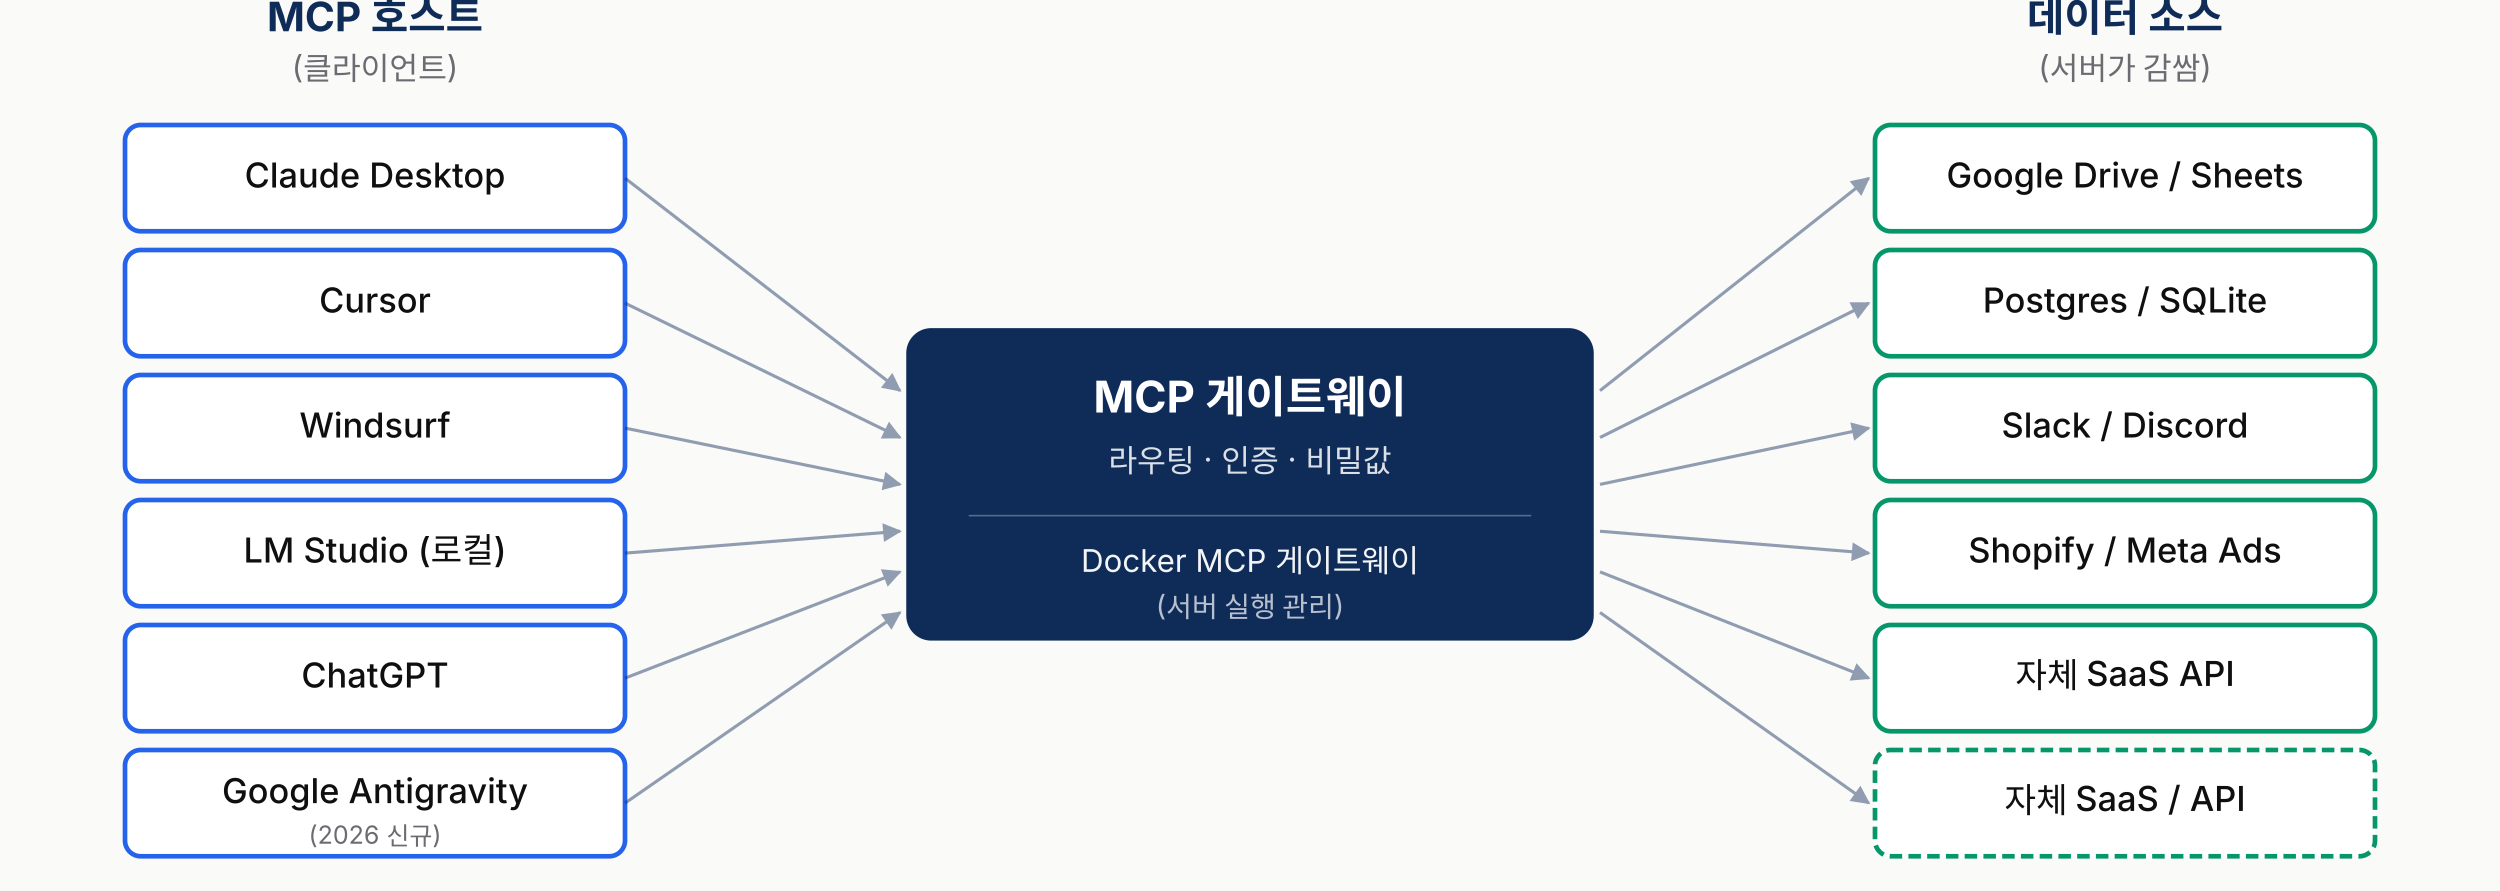
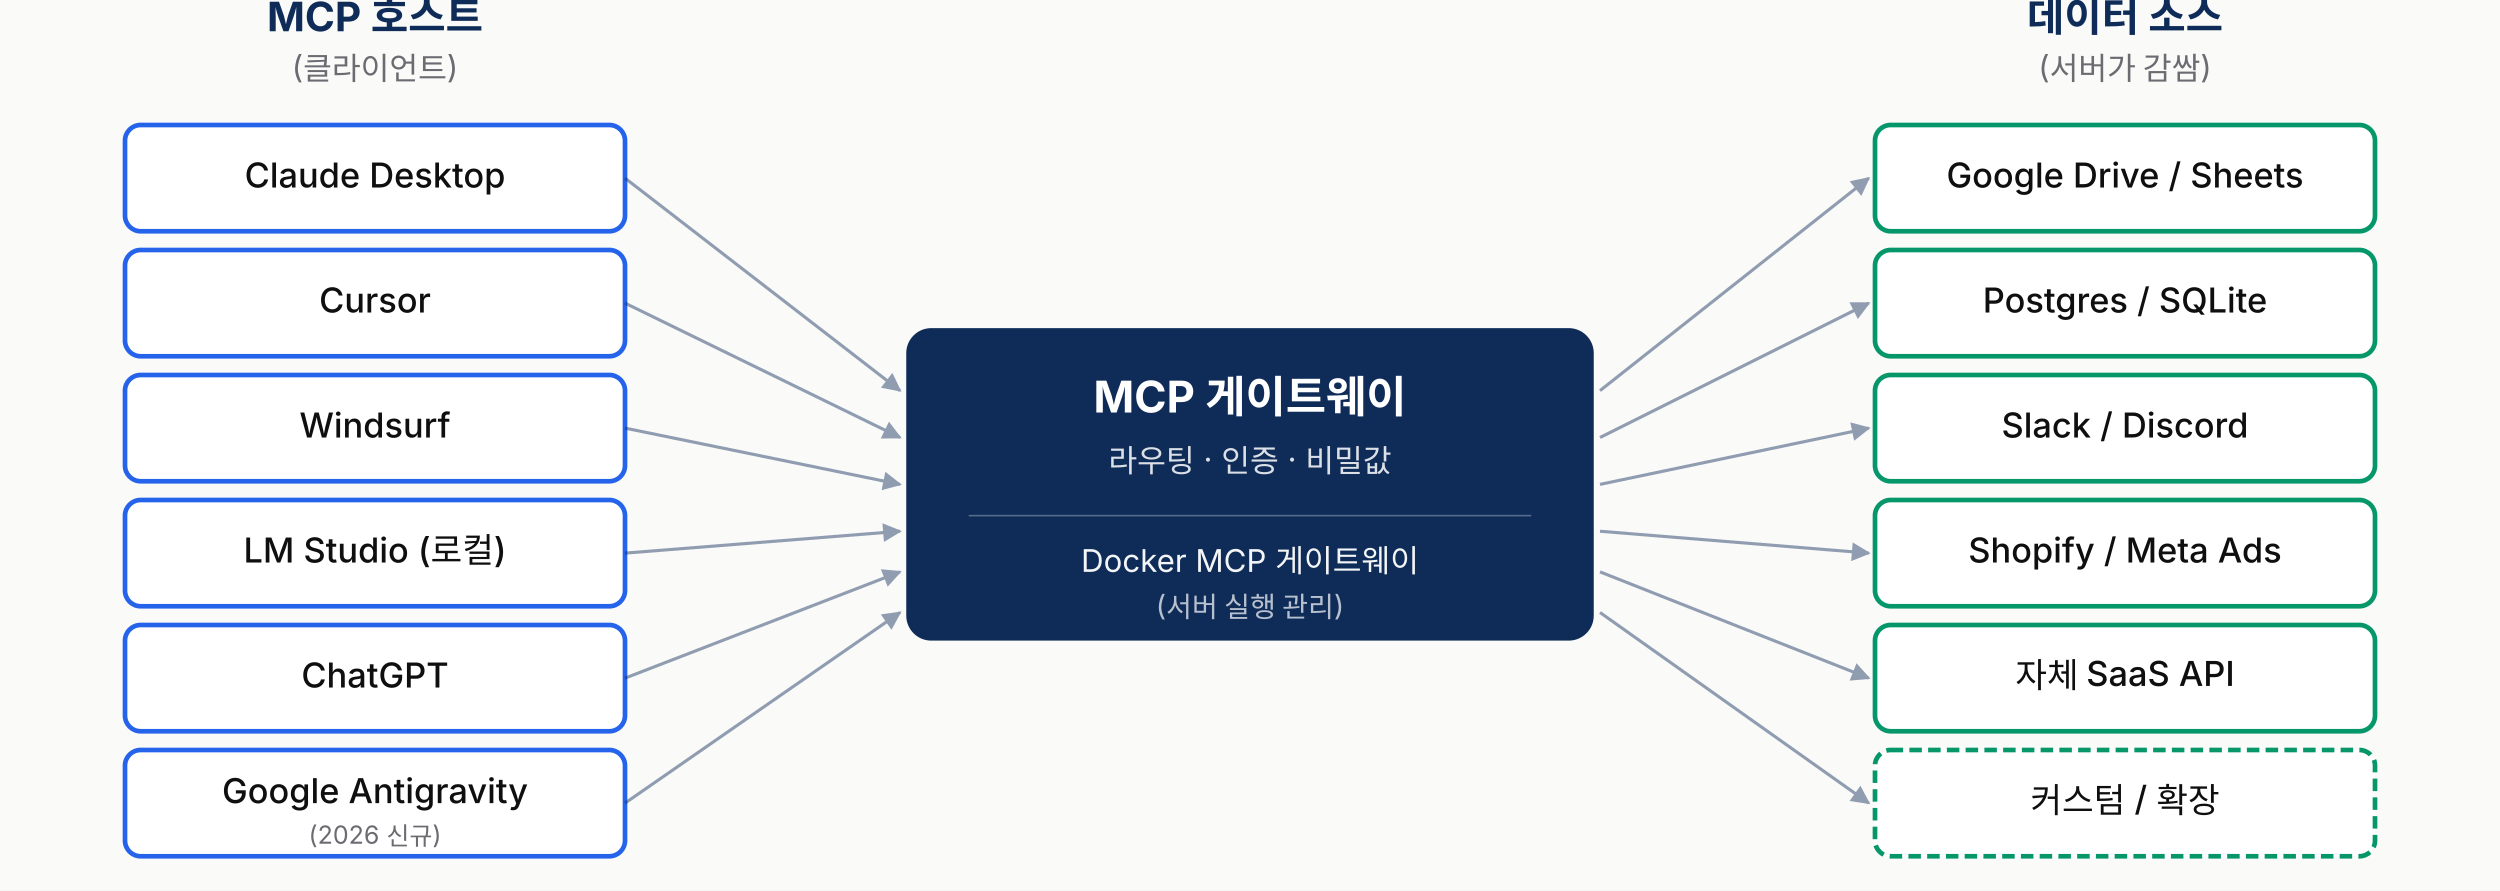
<svg xmlns="http://www.w3.org/2000/svg" viewBox="0 75 800 285" font-family="-apple-system, 'Segoe UI', 'Noto Sans KR', sans-serif">
  <defs>
    <marker id="arrow-mcp" viewBox="0 0 10 10" refX="9" refY="5" markerWidth="6" markerHeight="6" orient="auto">
      <path d="M0,0 L10,5 L0,10 z" fill="#0F2C59" />
    </marker>
    <marker id="arrow-mcp-rev" viewBox="0 0 10 10" refX="1" refY="5" markerWidth="6" markerHeight="6" orient="auto">
      <path d="M10,0 L0,5 L10,10 z" fill="#0F2C59" />
    </marker>
  </defs>
  <rect x="0" y="75" width="800" height="285" fill="#FAFAF9" />
  <text x="120" y="85" font-size="13" font-weight="700" text-anchor="middle" fill="#0F2C59">MCP 호스트</text>
  <text x="120" y="100" font-size="10" text-anchor="middle" fill="#6B6B72">(클라이언트)</text>
  <g>
    <rect x="40" y="115" width="160" height="34" rx="5" fill="#FFFFFF" stroke="#2563EB" stroke-width="1.5" />
    <text x="120" y="135" font-size="11" font-weight="500" text-anchor="middle" fill="#0F0F10">Claude Desktop</text>
  </g>
  <g>
    <rect x="40" y="155" width="160" height="34" rx="5" fill="#FFFFFF" stroke="#2563EB" stroke-width="1.5" />
    <text x="120" y="175" font-size="11" font-weight="500" text-anchor="middle" fill="#0F0F10">Cursor</text>
  </g>
  <g>
    <rect x="40" y="195" width="160" height="34" rx="5" fill="#FFFFFF" stroke="#2563EB" stroke-width="1.5" />
    <text x="120" y="215" font-size="11" font-weight="500" text-anchor="middle" fill="#0F0F10">Windsurf</text>
  </g>
  <g>
    <rect x="40" y="235" width="160" height="34" rx="5" fill="#FFFFFF" stroke="#2563EB" stroke-width="1.5" />
    <text x="120" y="255" font-size="11" font-weight="500" text-anchor="middle" fill="#0F0F10">LM Studio (로컬)</text>
  </g>
  <g>
    <rect x="40" y="275" width="160" height="34" rx="5" fill="#FFFFFF" stroke="#2563EB" stroke-width="1.5" />
    <text x="120" y="295" font-size="11" font-weight="500" text-anchor="middle" fill="#0F0F10">ChatGPT</text>
  </g>
  <g>
    <rect x="40" y="315" width="160" height="34" rx="5" fill="#FFFFFF" stroke="#2563EB" stroke-width="1.5" />
    <text x="120" y="332" font-size="11" font-weight="500" text-anchor="middle" fill="#0F0F10">Google Antigravity</text>
    <text x="120" y="345" font-size="8" text-anchor="middle" fill="#6B6B72">(2026 신규)</text>
  </g>
  <g>
    <rect x="290" y="180" width="220" height="100" rx="8" fill="#0F2C59" />
    <text x="400" y="207" font-size="14" font-weight="700" text-anchor="middle" fill="#FFFFFF">MCP 게이트웨이</text>
    <text x="400" y="226" font-size="10" text-anchor="middle" fill="#FFFFFF" opacity="0.85">라우팅 · 인증 · 비밀값</text>
    <line x1="310" y1="240" x2="490" y2="240" stroke="#FFFFFF" stroke-opacity="0.3" stroke-width="0.5" />
    <text x="400" y="258" font-size="10" text-anchor="middle" fill="#FFFFFF" opacity="0.95">Docker MCP 게이트웨이</text>
    <text x="400" y="272" font-size="9" text-anchor="middle" fill="#FFFFFF" opacity="0.7">(서버 실행 관리)</text>
  </g>
  <line x1="200" y1="132" x2="288" y2="200" stroke="#0F2C59" stroke-width="1" marker-end="url(#arrow-mcp)" opacity="0.45" />
  <line x1="200" y1="172" x2="288" y2="215" stroke="#0F2C59" stroke-width="1" marker-end="url(#arrow-mcp)" opacity="0.45" />
  <line x1="200" y1="212" x2="288" y2="230" stroke="#0F2C59" stroke-width="1" marker-end="url(#arrow-mcp)" opacity="0.45" />
  <line x1="200" y1="252" x2="288" y2="245" stroke="#0F2C59" stroke-width="1" marker-end="url(#arrow-mcp)" opacity="0.45" />
  <line x1="200" y1="292" x2="288" y2="258" stroke="#0F2C59" stroke-width="1" marker-end="url(#arrow-mcp)" opacity="0.45" />
  <line x1="200" y1="332" x2="288" y2="271" stroke="#0F2C59" stroke-width="1" marker-end="url(#arrow-mcp)" opacity="0.45" />
  <text x="680" y="85" font-size="13" font-weight="700" text-anchor="middle" fill="#0F2C59">데이터 소스</text>
  <text x="680" y="100" font-size="10" text-anchor="middle" fill="#6B6B72">(서버가 감쌈)</text>
  <g>
    <rect x="600" y="115" width="160" height="34" rx="5" fill="#FFFFFF" stroke="#059669" stroke-width="1.5" />
    <text x="680" y="135" font-size="11" font-weight="500" text-anchor="middle" fill="#0F0F10">Google Drive / Sheets</text>
  </g>
  <g>
    <rect x="600" y="155" width="160" height="34" rx="5" fill="#FFFFFF" stroke="#059669" stroke-width="1.5" />
    <text x="680" y="175" font-size="11" font-weight="500" text-anchor="middle" fill="#0F0F10">Postgres / SQLite</text>
  </g>
  <g>
    <rect x="600" y="195" width="160" height="34" rx="5" fill="#FFFFFF" stroke="#059669" stroke-width="1.5" />
    <text x="680" y="215" font-size="11" font-weight="500" text-anchor="middle" fill="#0F0F10">Slack / Discord</text>
  </g>
  <g>
    <rect x="600" y="235" width="160" height="34" rx="5" fill="#FFFFFF" stroke="#059669" stroke-width="1.5" />
    <text x="680" y="255" font-size="11" font-weight="500" text-anchor="middle" fill="#0F0F10">Shopify / Meta Ads</text>
  </g>
  <g>
    <rect x="600" y="275" width="160" height="34" rx="5" fill="#FFFFFF" stroke="#059669" stroke-width="1.5" />
    <text x="680" y="295" font-size="11" font-weight="500" text-anchor="middle" fill="#0F0F10">자체 SaaS API</text>
  </g>
  <g>
    <rect x="600" y="315" width="160" height="34" rx="5" fill="#FFFFFF" stroke="#059669" stroke-width="1.5" stroke-dasharray="4 2" />
-     <text x="680" y="335" font-size="11" font-weight="500" text-anchor="middle" fill="#0F0F10">자체 SaaS / API</text>
+     <text x="680" y="335" font-size="11" font-weight="500" text-anchor="middle" fill="#0F0F10">커스텀 / 확장</text>
  </g>
  <line x1="512" y1="200" x2="598" y2="132" stroke="#0F2C59" stroke-width="1" marker-end="url(#arrow-mcp)" opacity="0.45" />
  <line x1="512" y1="215" x2="598" y2="172" stroke="#0F2C59" stroke-width="1" marker-end="url(#arrow-mcp)" opacity="0.45" />
  <line x1="512" y1="230" x2="598" y2="212" stroke="#0F2C59" stroke-width="1" marker-end="url(#arrow-mcp)" opacity="0.45" />
  <line x1="512" y1="245" x2="598" y2="252" stroke="#0F2C59" stroke-width="1" marker-end="url(#arrow-mcp)" opacity="0.45" />
  <line x1="512" y1="258" x2="598" y2="292" stroke="#0F2C59" stroke-width="1" marker-end="url(#arrow-mcp)" opacity="0.45" />
  <line x1="512" y1="271" x2="598" y2="332" stroke="#0F2C59" stroke-width="1" marker-end="url(#arrow-mcp)" opacity="0.45" />
</svg>
